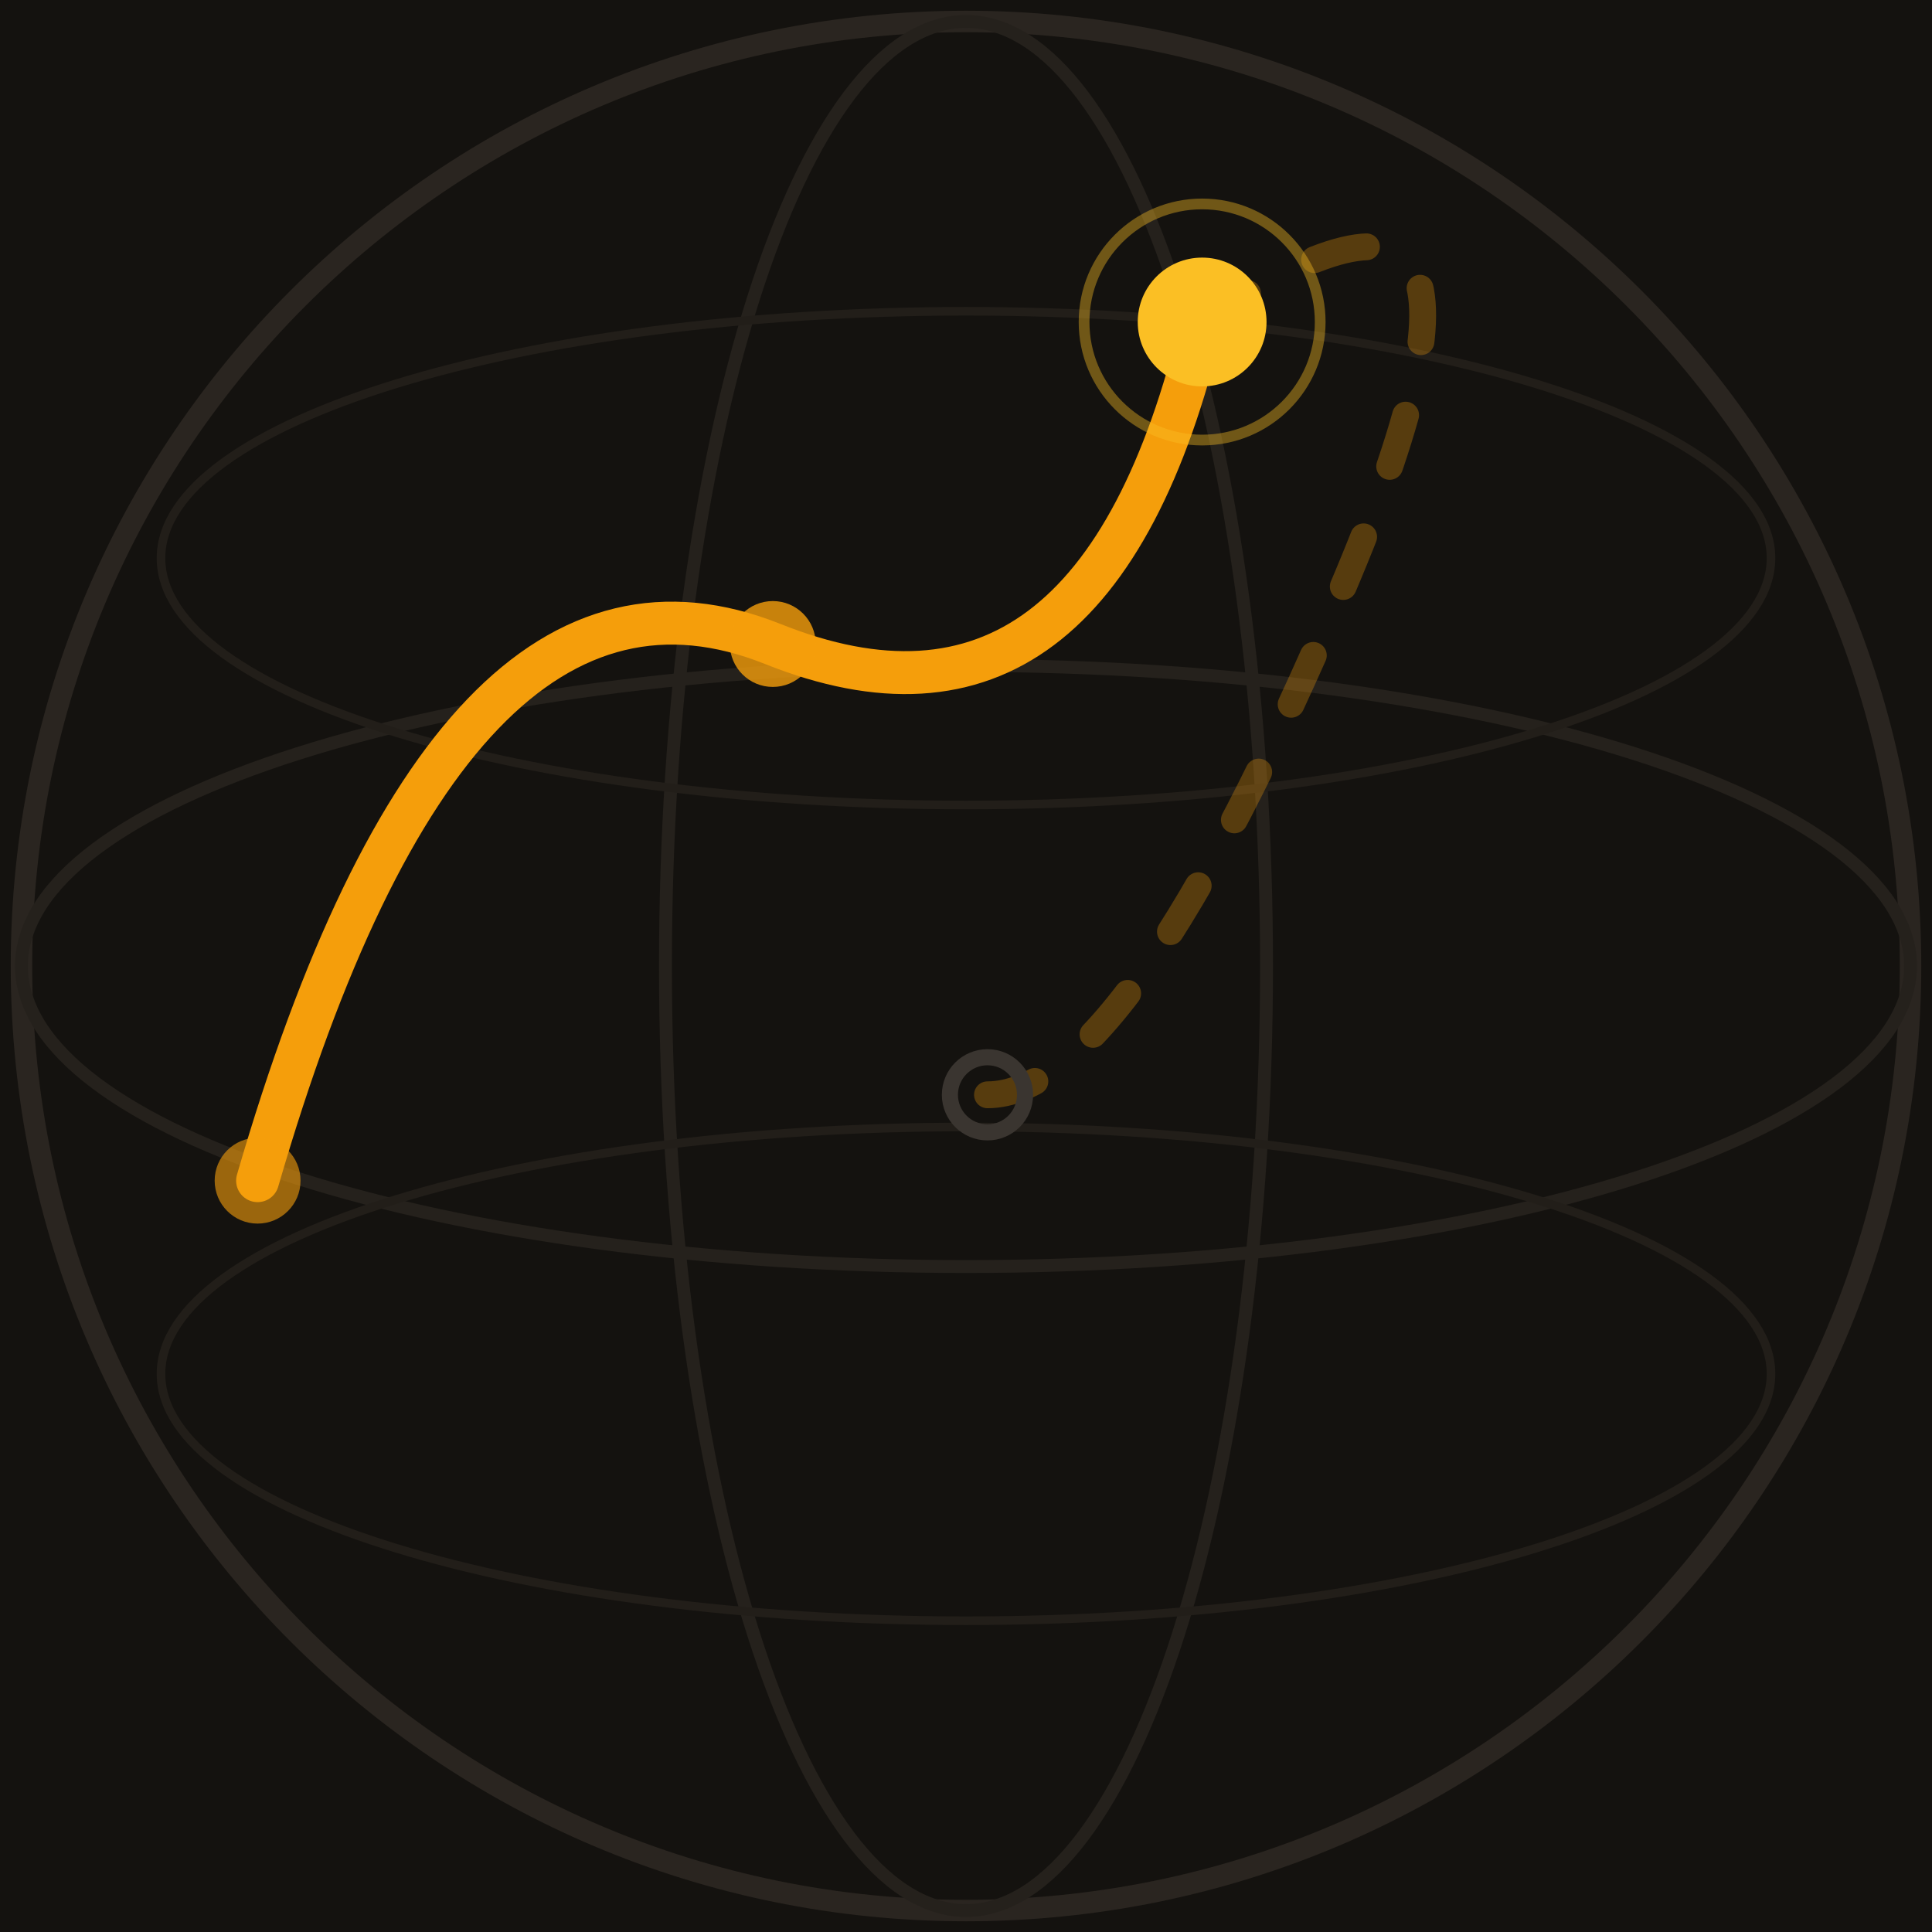
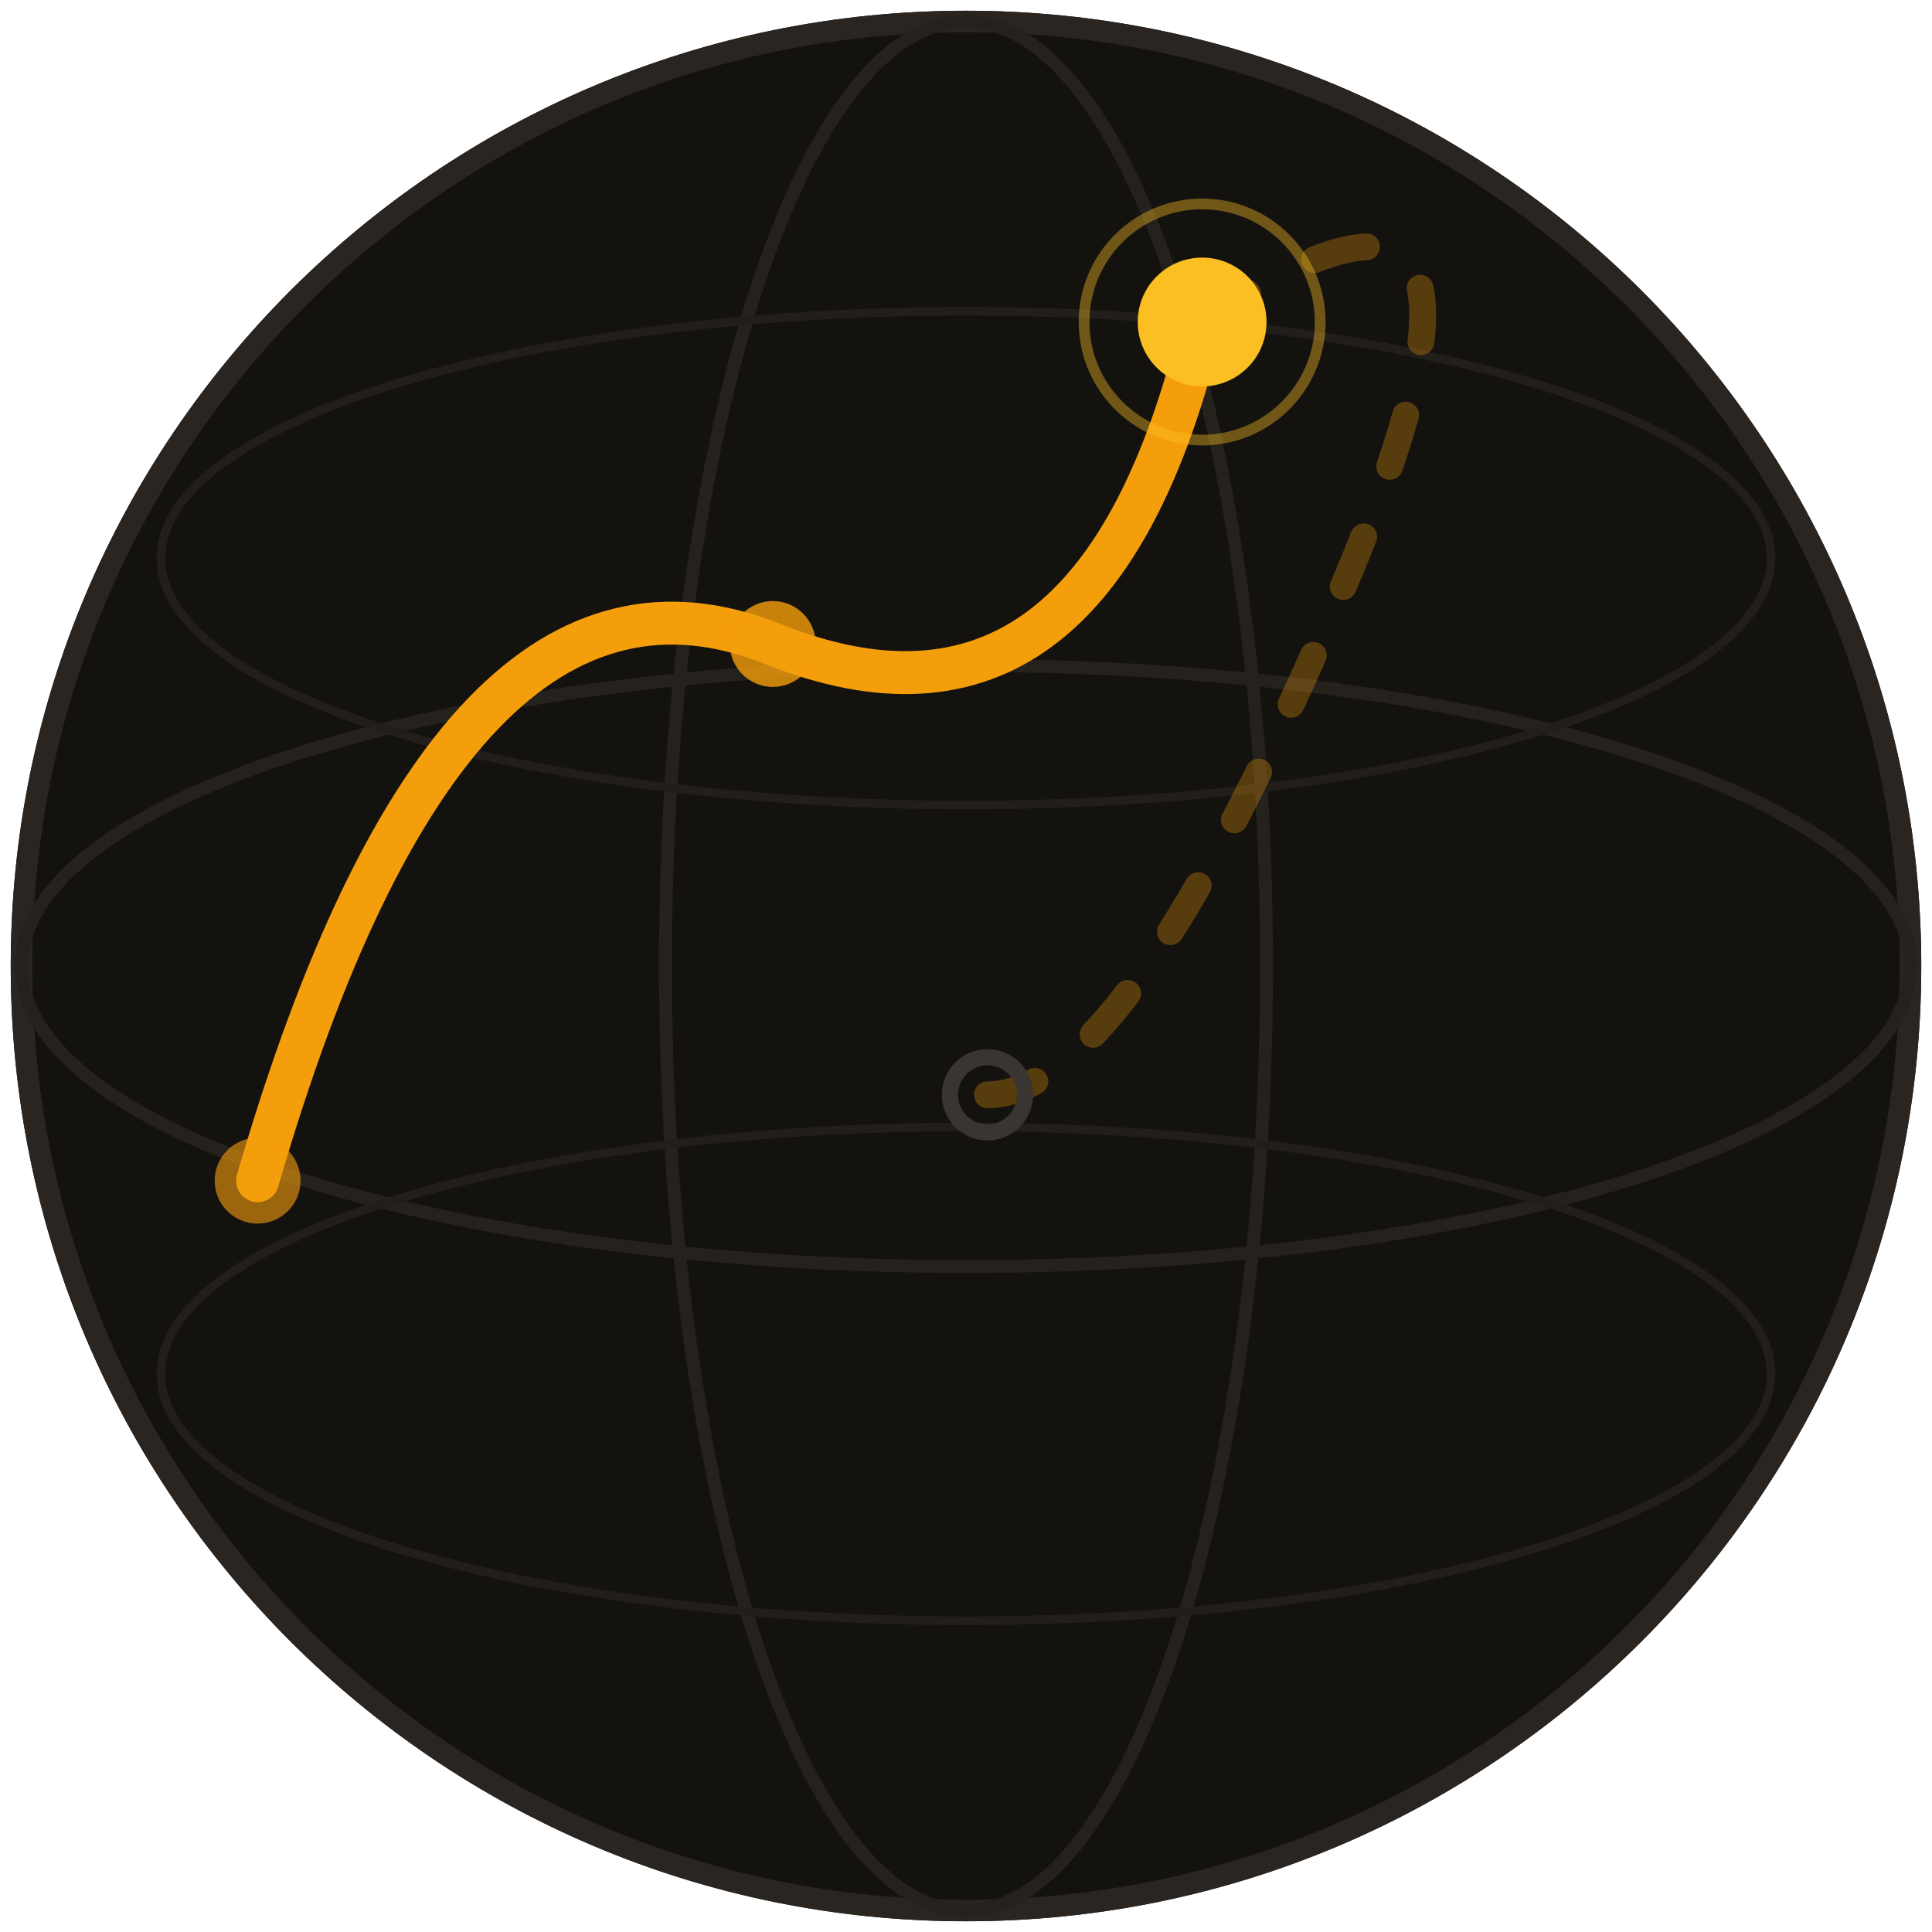
- <svg xmlns="http://www.w3.org/2000/svg" width="512" height="512" viewBox="0 0 180 180" fill="none">
-   <rect x="-10" y="-10" width="200" height="200" fill="#14120f" />
+ <svg xmlns="http://www.w3.org/2000/svg" width="512" height="512" viewBox="0 0 180 180">
+   <circle cx="90" cy="90" r="89" fill="#14120f" />
  <circle cx="90" cy="90" r="88" fill="none" stroke="#2a2520" stroke-width="2" />
  <ellipse cx="90" cy="90" rx="88" ry="28" fill="none" stroke="#25211c" stroke-width="1.2" />
  <ellipse cx="90" cy="90" rx="28" ry="88" fill="none" stroke="#25211c" stroke-width="1.2" />
  <ellipse cx="90" cy="52" rx="75" ry="23" fill="none" stroke="#221e19" stroke-width="0.8" />
  <ellipse cx="90" cy="128" rx="75" ry="23" fill="none" stroke="#221e19" stroke-width="0.8" />
  <path d="M 24 110 Q 42 48, 72 60 T 112 30" fill="none" stroke="#f59e0b" stroke-width="4" stroke-linecap="round" stroke-linejoin="round" />
  <path d="M 112 30 Q 145 8, 125 55 T 92 102" fill="none" stroke="#f59e0b" stroke-width="2.5" stroke-linecap="round" stroke-linejoin="round" stroke-dasharray="5 7" opacity="0.3" />
  <circle cx="112" cy="30" r="6" fill="#fbbf24" />
  <circle cx="112" cy="30" r="11" fill="none" stroke="#fbbf24" stroke-width="1" opacity="0.4" />
  <circle cx="24" cy="110" r="4" fill="#f59e0b" opacity="0.6" />
  <circle cx="72" cy="60" r="4" fill="#f59e0b" opacity="0.8" />
  <circle cx="92" cy="102" r="3.5" fill="none" stroke="#3a3530" stroke-width="1.5" />
</svg>
